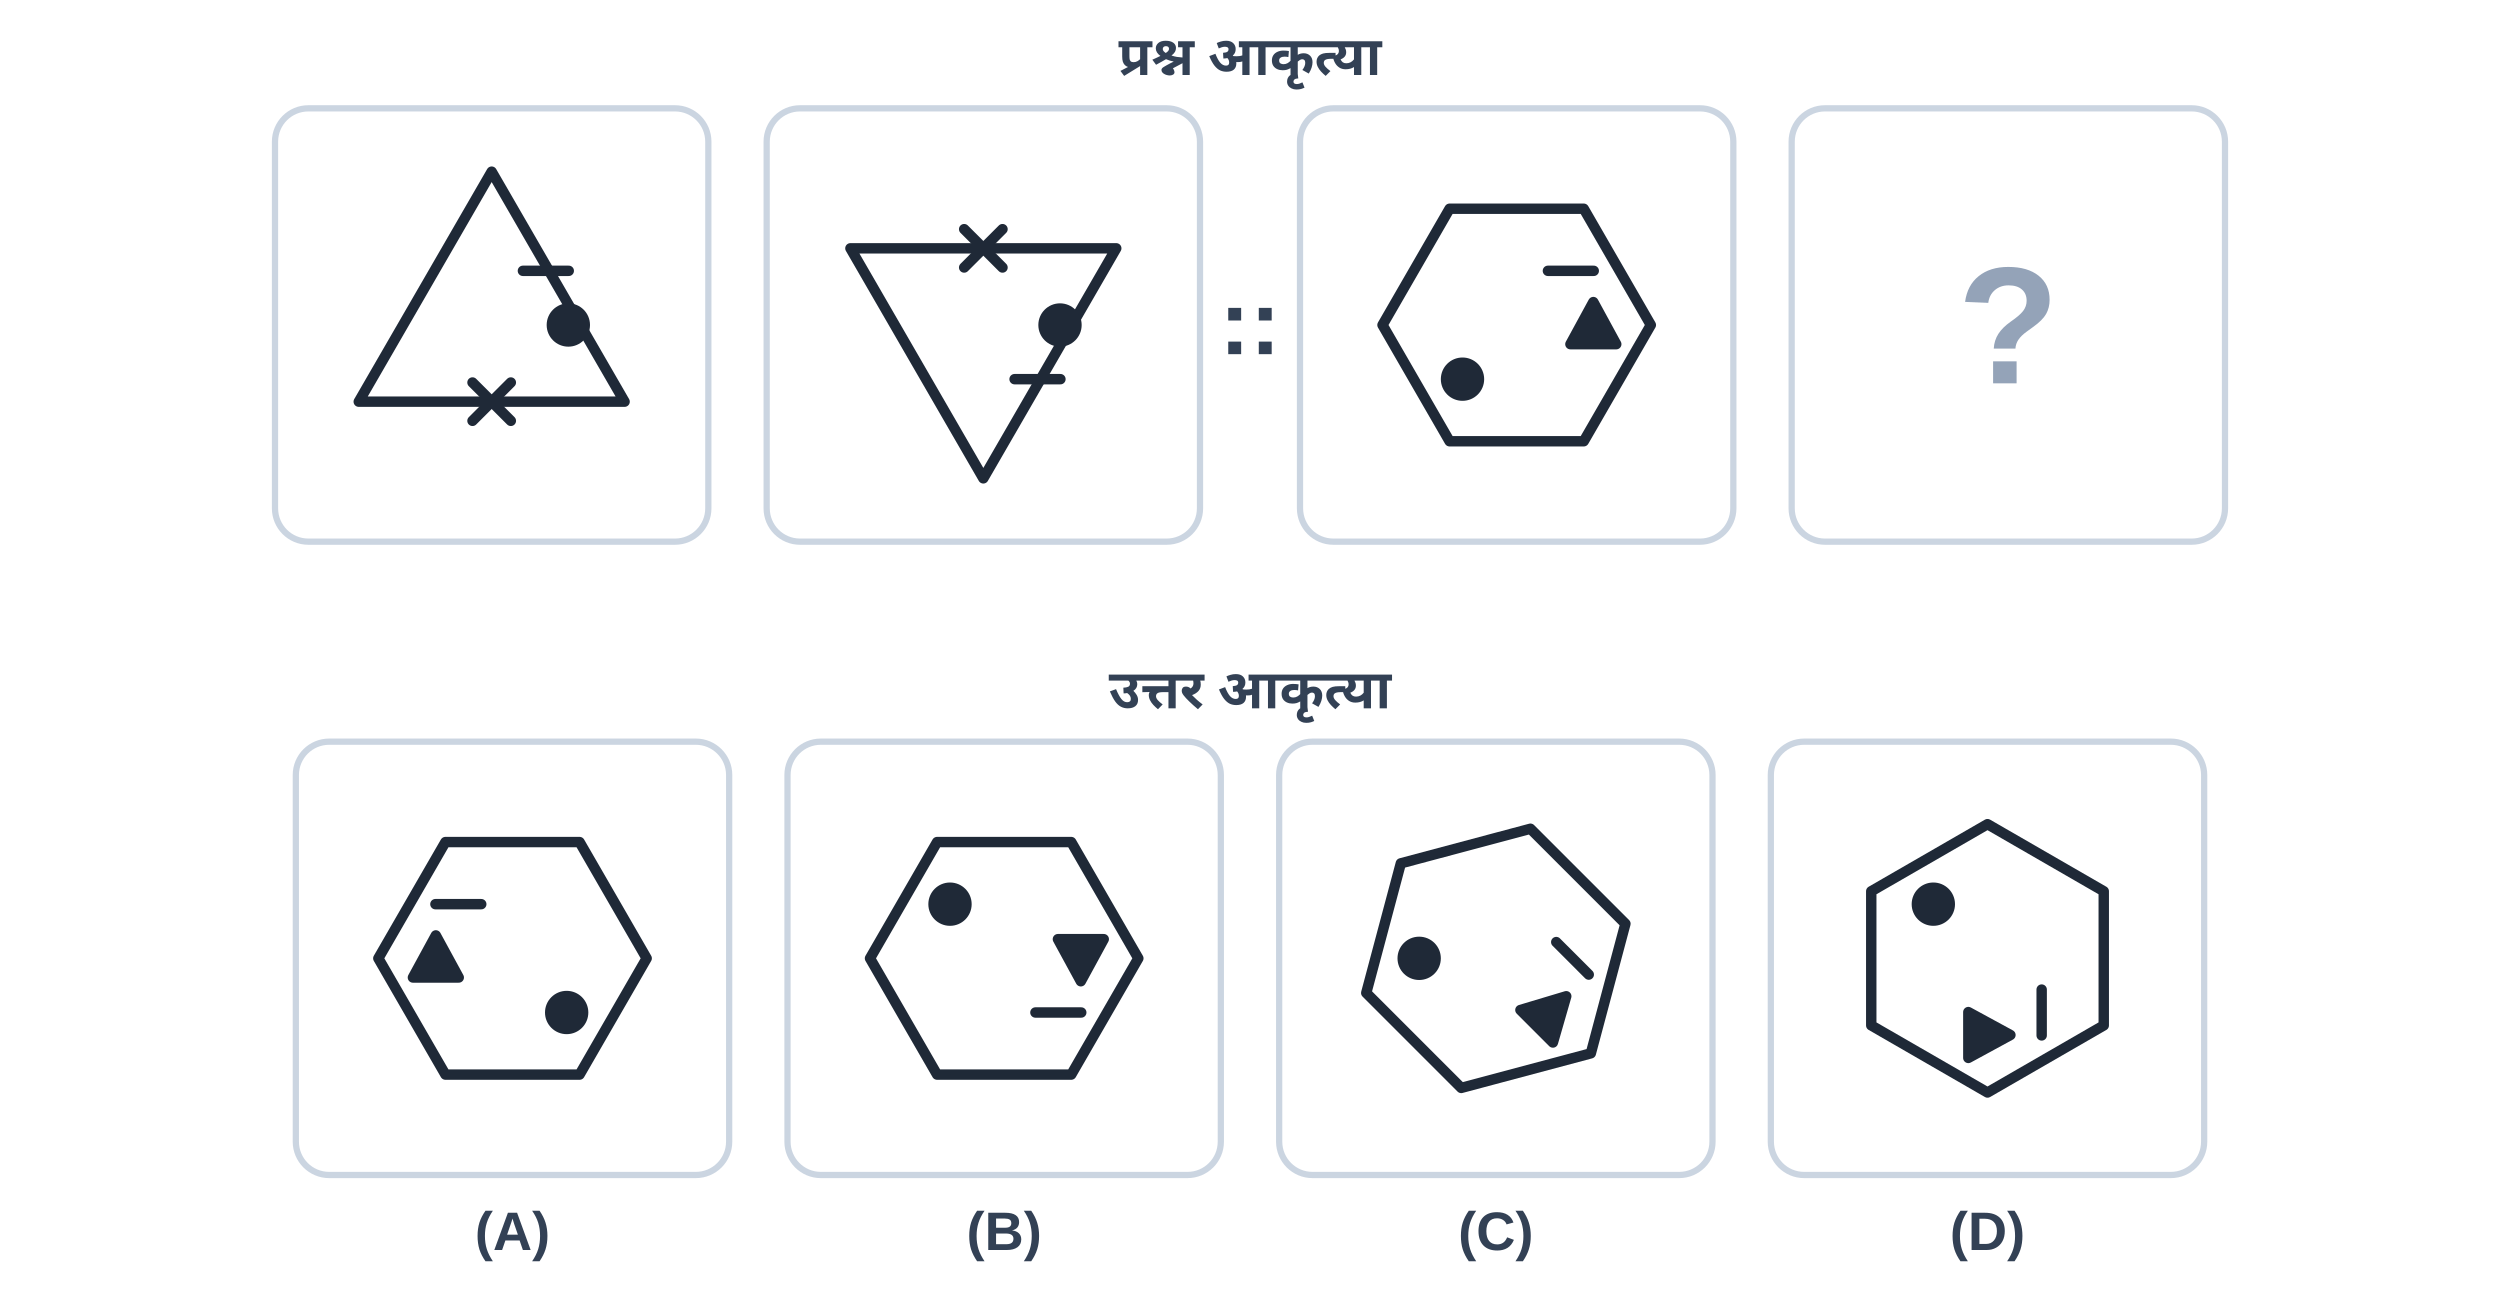
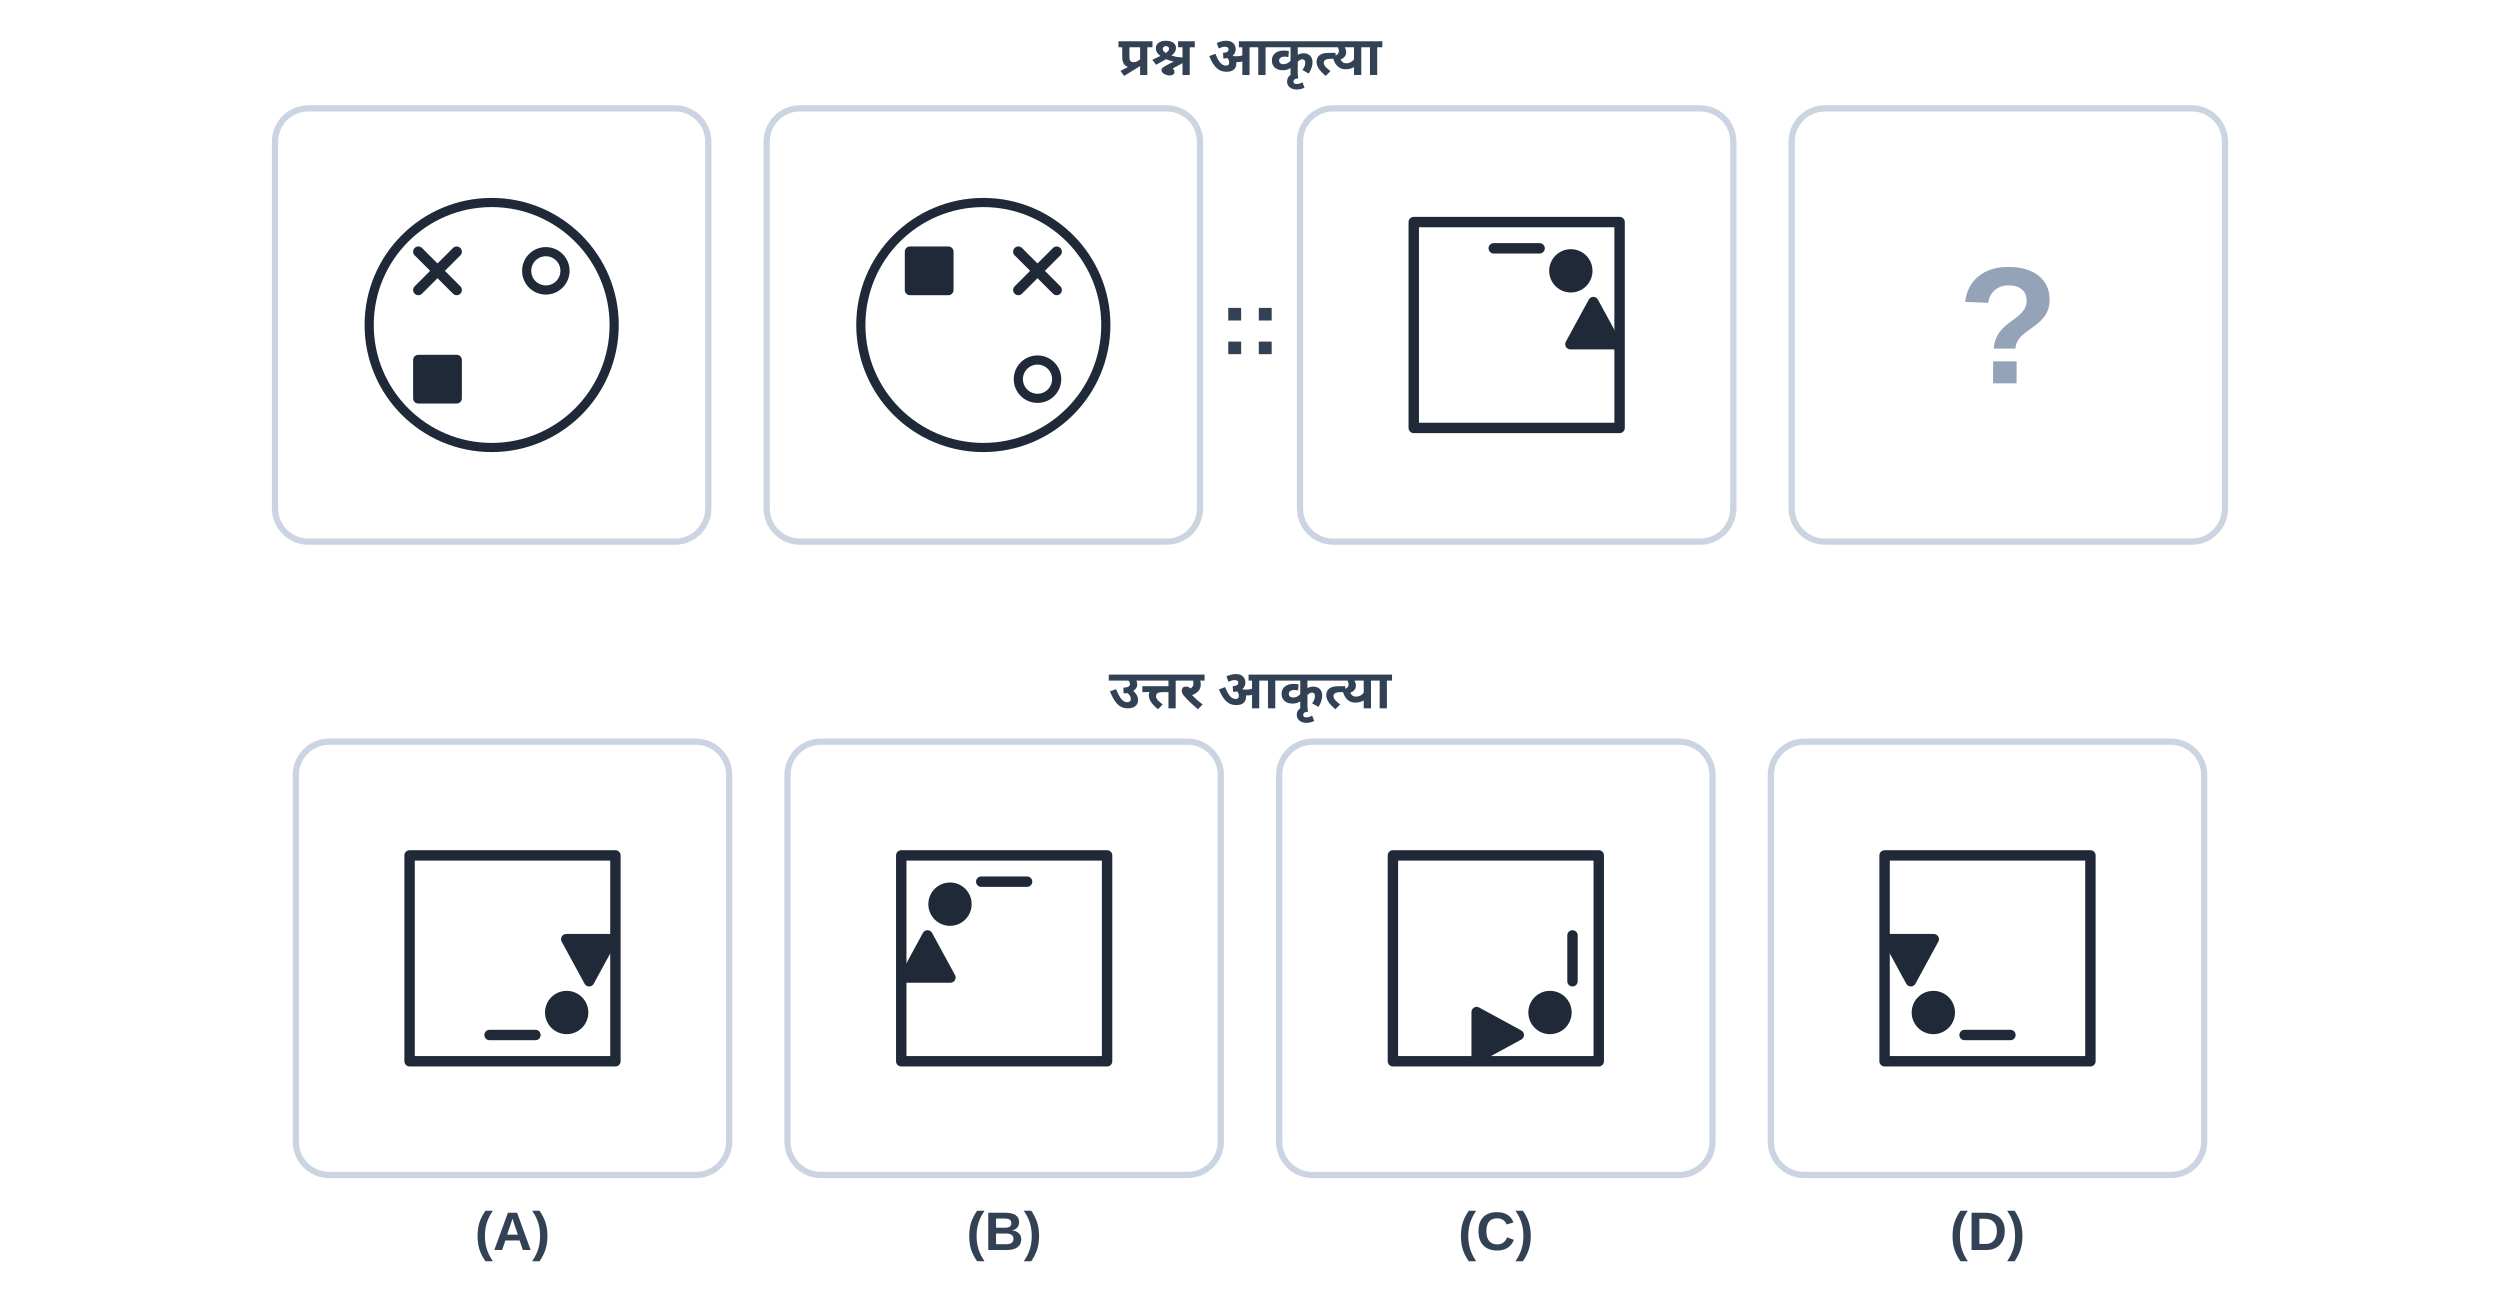
<svg xmlns="http://www.w3.org/2000/svg" viewBox="0 0 600 312" width="600" height="312">
  <rect width="600" height="312" fill="#ffffff" />
  <text x="300" y="18" font-family="Arial, Nirmala UI, Noto Sans Devanagari, Mangal, sans-serif" font-size="13" font-weight="700" fill="#334155" text-anchor="middle">प्रश्न आकृत्या</text>
  <rect x="66" y="26" width="104" height="104" rx="8" fill="#fff" stroke="#cbd5e1" stroke-width="1.5" />
-   <polygon points="118,41.2 149.9,96.4 86.1,96.4" fill="none" stroke="#1f2937" stroke-width="2.5" stroke-linejoin="round" stroke-linecap="round" />
-   <polyline points="125.5,65 136.5,65" fill="none" stroke="#1f2937" stroke-width="2.5" stroke-linejoin="round" stroke-linecap="round" />
-   <polyline points="113.4,91.8 122.6,101" fill="none" stroke="#1f2937" stroke-width="2.5" stroke-linejoin="round" stroke-linecap="round" />
-   <polyline points="113.4,101 122.6,91.8" fill="none" stroke="#1f2937" stroke-width="2.5" stroke-linejoin="round" stroke-linecap="round" />
-   <circle cx="136.4" cy="78" r="4.1" fill="#1f2937" stroke="#1f2937" stroke-width="2.2" />
+   <circle cx="118" cy="78" r="29.4" fill="none" stroke="#1f2937" stroke-width="2.2" />
+   <circle cx="131" cy="65" r="4.6" fill="none" stroke="#1f2937" stroke-width="2.2" />
+   <polyline points="100.4,60.4 109.6,69.6" fill="none" stroke="#1f2937" stroke-width="2.5" stroke-linejoin="round" stroke-linecap="round" />
+   <polyline points="100.4,69.6 109.6,60.4" fill="none" stroke="#1f2937" stroke-width="2.5" stroke-linejoin="round" stroke-linecap="round" />
+   <polygon points="100.4,86.4 109.6,86.4 109.6,95.6 100.4,95.6" fill="#1f2937" stroke="#1f2937" stroke-width="2.5" stroke-linejoin="round" stroke-linecap="round" />
  <rect x="184" y="26" width="104" height="104" rx="8" fill="#fff" stroke="#cbd5e1" stroke-width="1.5" />
-   <polygon points="236,114.8 267.9,59.6 204.1,59.6" fill="none" stroke="#1f2937" stroke-width="2.5" stroke-linejoin="round" stroke-linecap="round" />
-   <polyline points="243.5,91 254.5,91" fill="none" stroke="#1f2937" stroke-width="2.5" stroke-linejoin="round" stroke-linecap="round" />
-   <polyline points="231.4,64.2 240.6,55" fill="none" stroke="#1f2937" stroke-width="2.5" stroke-linejoin="round" stroke-linecap="round" />
-   <polyline points="231.4,55 240.6,64.2" fill="none" stroke="#1f2937" stroke-width="2.5" stroke-linejoin="round" stroke-linecap="round" />
-   <circle cx="254.4" cy="78" r="4.1" fill="#1f2937" stroke="#1f2937" stroke-width="2.2" />
+   <circle cx="236" cy="78" r="29.4" fill="none" stroke="#1f2937" stroke-width="2.2" />
+   <circle cx="249" cy="91" r="4.6" fill="none" stroke="#1f2937" stroke-width="2.2" />
+   <polyline points="253.6,60.4 244.4,69.6" fill="none" stroke="#1f2937" stroke-width="2.5" stroke-linejoin="round" stroke-linecap="round" />
+   <polyline points="244.4,60.4 253.6,69.6" fill="none" stroke="#1f2937" stroke-width="2.5" stroke-linejoin="round" stroke-linecap="round" />
+   <polygon points="227.6,60.4 227.6,69.6 218.4,69.6 218.4,60.4" fill="#1f2937" stroke="#1f2937" stroke-width="2.5" stroke-linejoin="round" stroke-linecap="round" />
  <text x="300" y="85" font-family="Arial" font-size="22" font-weight="700" fill="#334155" text-anchor="middle">::</text>
  <rect x="312" y="26" width="104" height="104" rx="8" fill="#fff" stroke="#cbd5e1" stroke-width="1.5" />
-   <polygon points="396.2,78 380.1,105.9 347.9,105.9 331.8,78 347.9,50.1 380.1,50.1" fill="none" stroke="#1f2937" stroke-width="2.5" stroke-linejoin="round" stroke-linecap="round" />
-   <circle cx="351" cy="91" r="4.1" fill="#1f2937" stroke="#1f2937" stroke-width="2.2" />
-   <polyline points="371.5,65 382.5,65" fill="none" stroke="#1f2937" stroke-width="2.5" stroke-linejoin="round" stroke-linecap="round" />
+   <polygon points="388.7,53.3 388.7,102.7 339.3,102.7 339.3,53.3" fill="none" stroke="#1f2937" stroke-width="2.5" stroke-linejoin="round" stroke-linecap="round" />
+   <polyline points="358.5,59.6 369.5,59.6" fill="none" stroke="#1f2937" stroke-width="2.5" stroke-linejoin="round" stroke-linecap="round" />
+   <circle cx="377" cy="65" r="4.1" fill="#1f2937" stroke="#1f2937" stroke-width="2.2" />
  <polygon points="382.4,72.5 387.9,82.6 376.9,82.6" fill="#1f2937" stroke="#1f2937" stroke-width="2.5" stroke-linejoin="round" stroke-linecap="round" />
  <rect x="430" y="26" width="104" height="104" rx="8" fill="#fff" stroke="#cbd5e1" stroke-width="1.5" />
  <text x="482" y="92" font-family="Arial" font-size="40" font-weight="700" fill="#94a3b8" text-anchor="middle">?</text>
  <text x="300" y="170" font-family="Arial, Nirmala UI, Noto Sans Devanagari, Mangal, sans-serif" font-size="13" font-weight="700" fill="#334155" text-anchor="middle">उत्तर आकृत्या</text>
  <rect x="71" y="178" width="104" height="104" rx="8" fill="#fff" stroke="#cbd5e1" stroke-width="1.5" />
-   <polygon points="90.8,230 106.9,257.9 139.1,257.9 155.2,230 139.1,202.1 106.9,202.1" fill="none" stroke="#1f2937" stroke-width="2.5" stroke-linejoin="round" stroke-linecap="round" />
+   <polygon points="147.7,254.7 147.7,205.3 98.3,205.3 98.3,254.7" fill="none" stroke="#1f2937" stroke-width="2.5" stroke-linejoin="round" stroke-linecap="round" />
+   <polyline points="117.5,248.4 128.5,248.4" fill="none" stroke="#1f2937" stroke-width="2.5" stroke-linejoin="round" stroke-linecap="round" />
  <circle cx="136" cy="243" r="4.1" fill="#1f2937" stroke="#1f2937" stroke-width="2.2" />
-   <polyline points="115.5,217 104.5,217" fill="none" stroke="#1f2937" stroke-width="2.5" stroke-linejoin="round" stroke-linecap="round" />
-   <polygon points="104.6,224.5 99.1,234.6 110.1,234.6" fill="#1f2937" stroke="#1f2937" stroke-width="2.5" stroke-linejoin="round" stroke-linecap="round" />
+   <polygon points="141.4,235.5 146.9,225.4 135.9,225.4" fill="#1f2937" stroke="#1f2937" stroke-width="2.5" stroke-linejoin="round" stroke-linecap="round" />
  <text x="123" y="300" font-family="Arial, Nirmala UI, Noto Sans Devanagari, Mangal, sans-serif" font-size="13" font-weight="600" fill="#334155" text-anchor="middle">(A)</text>
  <rect x="189" y="178" width="104" height="104" rx="8" fill="#fff" stroke="#cbd5e1" stroke-width="1.5" />
-   <polygon points="273.2,230 257.1,202.1 224.9,202.1 208.8,230 224.9,257.9 257.1,257.9" fill="none" stroke="#1f2937" stroke-width="2.5" stroke-linejoin="round" stroke-linecap="round" />
+   <polygon points="216.3,205.3 216.3,254.7 265.7,254.7 265.7,205.3" fill="none" stroke="#1f2937" stroke-width="2.5" stroke-linejoin="round" stroke-linecap="round" />
+   <polyline points="246.5,211.6 235.5,211.6" fill="none" stroke="#1f2937" stroke-width="2.5" stroke-linejoin="round" stroke-linecap="round" />
  <circle cx="228" cy="217" r="4.1" fill="#1f2937" stroke="#1f2937" stroke-width="2.2" />
-   <polyline points="248.5,243 259.5,243" fill="none" stroke="#1f2937" stroke-width="2.5" stroke-linejoin="round" stroke-linecap="round" />
-   <polygon points="259.4,235.5 264.9,225.4 253.9,225.4" fill="#1f2937" stroke="#1f2937" stroke-width="2.5" stroke-linejoin="round" stroke-linecap="round" />
+   <polygon points="222.6,224.5 217.1,234.6 228.1,234.6" fill="#1f2937" stroke="#1f2937" stroke-width="2.5" stroke-linejoin="round" stroke-linecap="round" />
  <text x="241" y="300" font-family="Arial, Nirmala UI, Noto Sans Devanagari, Mangal, sans-serif" font-size="13" font-weight="600" fill="#334155" text-anchor="middle">(B)</text>
  <rect x="307" y="178" width="104" height="104" rx="8" fill="#fff" stroke="#cbd5e1" stroke-width="1.5" />
-   <polygon points="381.8,252.8 350.7,261.1 327.9,238.3 336.2,207.2 367.3,198.9 390.1,221.7" fill="none" stroke="#1f2937" stroke-width="2.5" stroke-linejoin="round" stroke-linecap="round" />
-   <circle cx="340.6" cy="230" r="4.1" fill="#1f2937" stroke="#1f2937" stroke-width="2.2" />
-   <polyline points="373.5,226.1 381.3,233.9" fill="none" stroke="#1f2937" stroke-width="2.5" stroke-linejoin="round" stroke-linecap="round" />
-   <polygon points="375.9,239.1 372.7,250.2 364.9,242.4" fill="#1f2937" stroke="#1f2937" stroke-width="2.5" stroke-linejoin="round" stroke-linecap="round" />
+   <polygon points="383.7,254.7 334.3,254.7 334.3,205.3 383.7,205.3" fill="none" stroke="#1f2937" stroke-width="2.5" stroke-linejoin="round" stroke-linecap="round" />
+   <polyline points="377.4,224.5 377.4,235.5" fill="none" stroke="#1f2937" stroke-width="2.5" stroke-linejoin="round" stroke-linecap="round" />
+   <circle cx="372" cy="243" r="4.1" fill="#1f2937" stroke="#1f2937" stroke-width="2.2" />
+   <polygon points="364.5,248.4 354.4,253.9 354.4,242.9" fill="#1f2937" stroke="#1f2937" stroke-width="2.5" stroke-linejoin="round" stroke-linecap="round" />
  <text x="359" y="300" font-family="Arial, Nirmala UI, Noto Sans Devanagari, Mangal, sans-serif" font-size="13" font-weight="600" fill="#334155" text-anchor="middle">(C)</text>
  <rect x="425" y="178" width="104" height="104" rx="8" fill="#fff" stroke="#cbd5e1" stroke-width="1.5" />
-   <polygon points="477,262.2 449.1,246.1 449.1,213.9 477,197.8 504.9,213.9 504.9,246.1" fill="none" stroke="#1f2937" stroke-width="2.5" stroke-linejoin="round" stroke-linecap="round" />
-   <circle cx="464" cy="217" r="4.1" fill="#1f2937" stroke="#1f2937" stroke-width="2.2" />
-   <polyline points="490,237.5 490,248.5" fill="none" stroke="#1f2937" stroke-width="2.5" stroke-linejoin="round" stroke-linecap="round" />
-   <polygon points="482.5,248.4 472.4,253.9 472.4,242.9" fill="#1f2937" stroke="#1f2937" stroke-width="2.5" stroke-linejoin="round" stroke-linecap="round" />
+   <polygon points="452.3,254.7 452.3,205.3 501.7,205.3 501.7,254.7" fill="none" stroke="#1f2937" stroke-width="2.5" stroke-linejoin="round" stroke-linecap="round" />
+   <polyline points="482.5,248.4 471.5,248.4" fill="none" stroke="#1f2937" stroke-width="2.5" stroke-linejoin="round" stroke-linecap="round" />
+   <circle cx="464" cy="243" r="4.1" fill="#1f2937" stroke="#1f2937" stroke-width="2.2" />
+   <polygon points="458.6,235.5 453.1,225.4 464.1,225.4" fill="#1f2937" stroke="#1f2937" stroke-width="2.5" stroke-linejoin="round" stroke-linecap="round" />
  <text x="477" y="300" font-family="Arial, Nirmala UI, Noto Sans Devanagari, Mangal, sans-serif" font-size="13" font-weight="600" fill="#334155" text-anchor="middle">(D)</text>
</svg>
